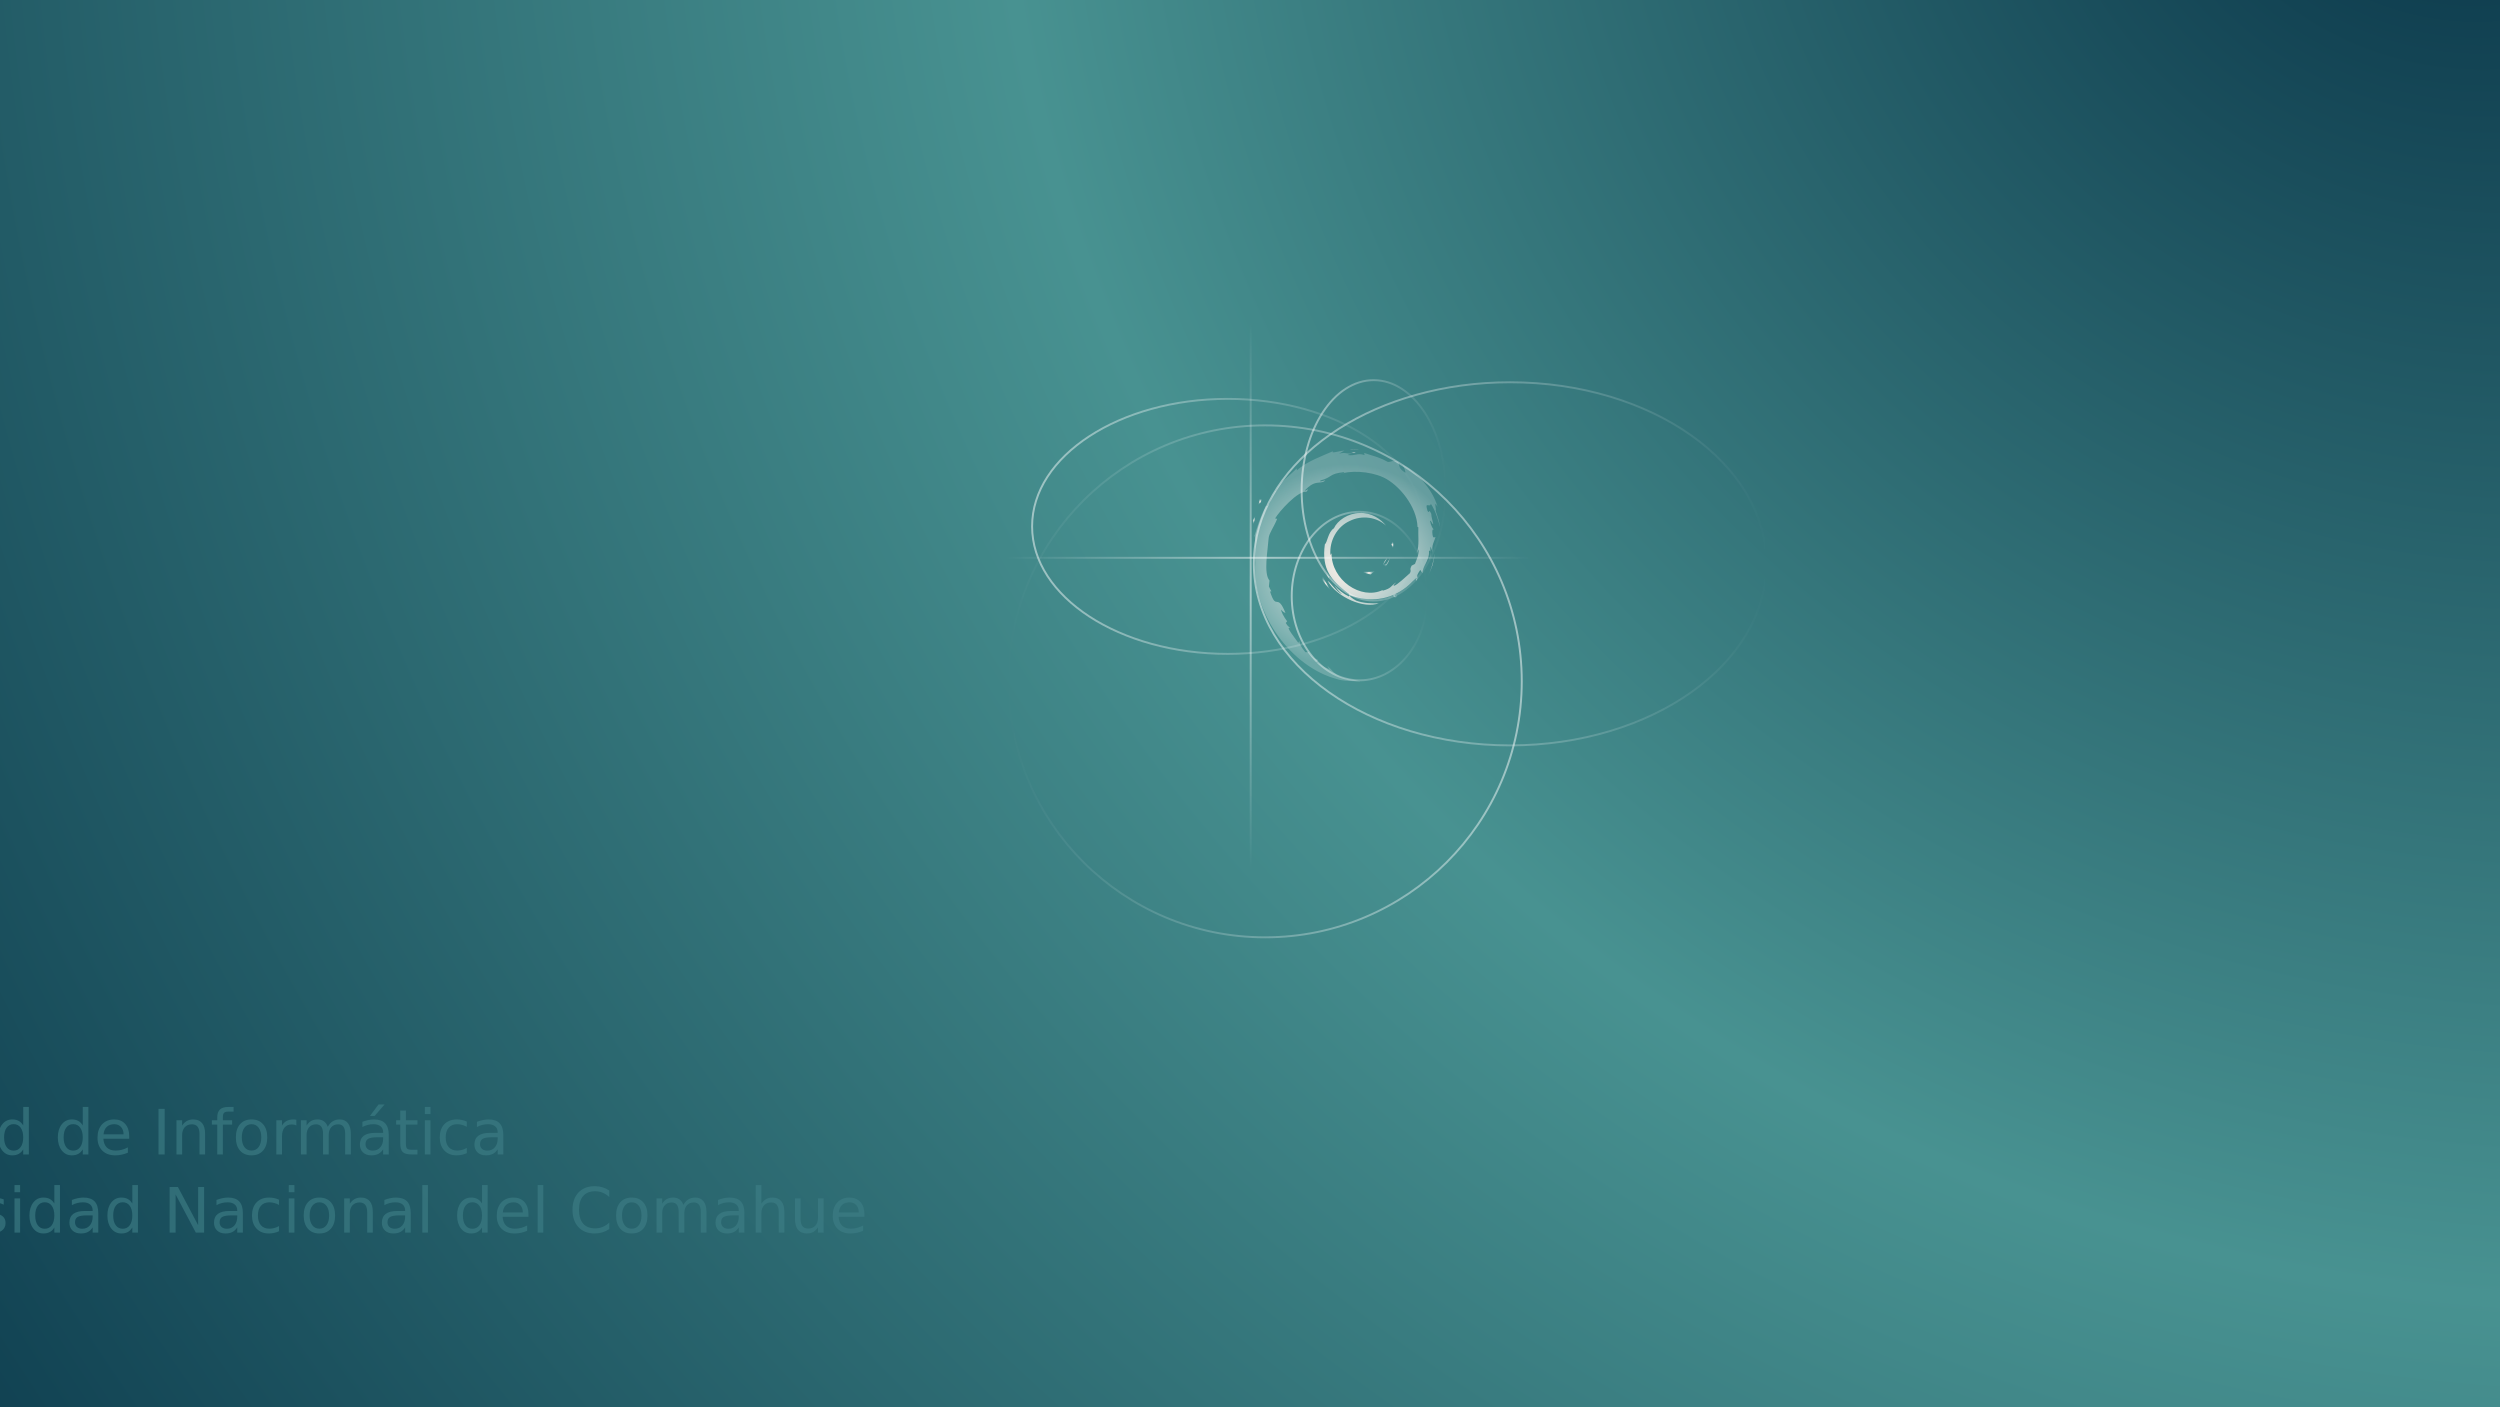
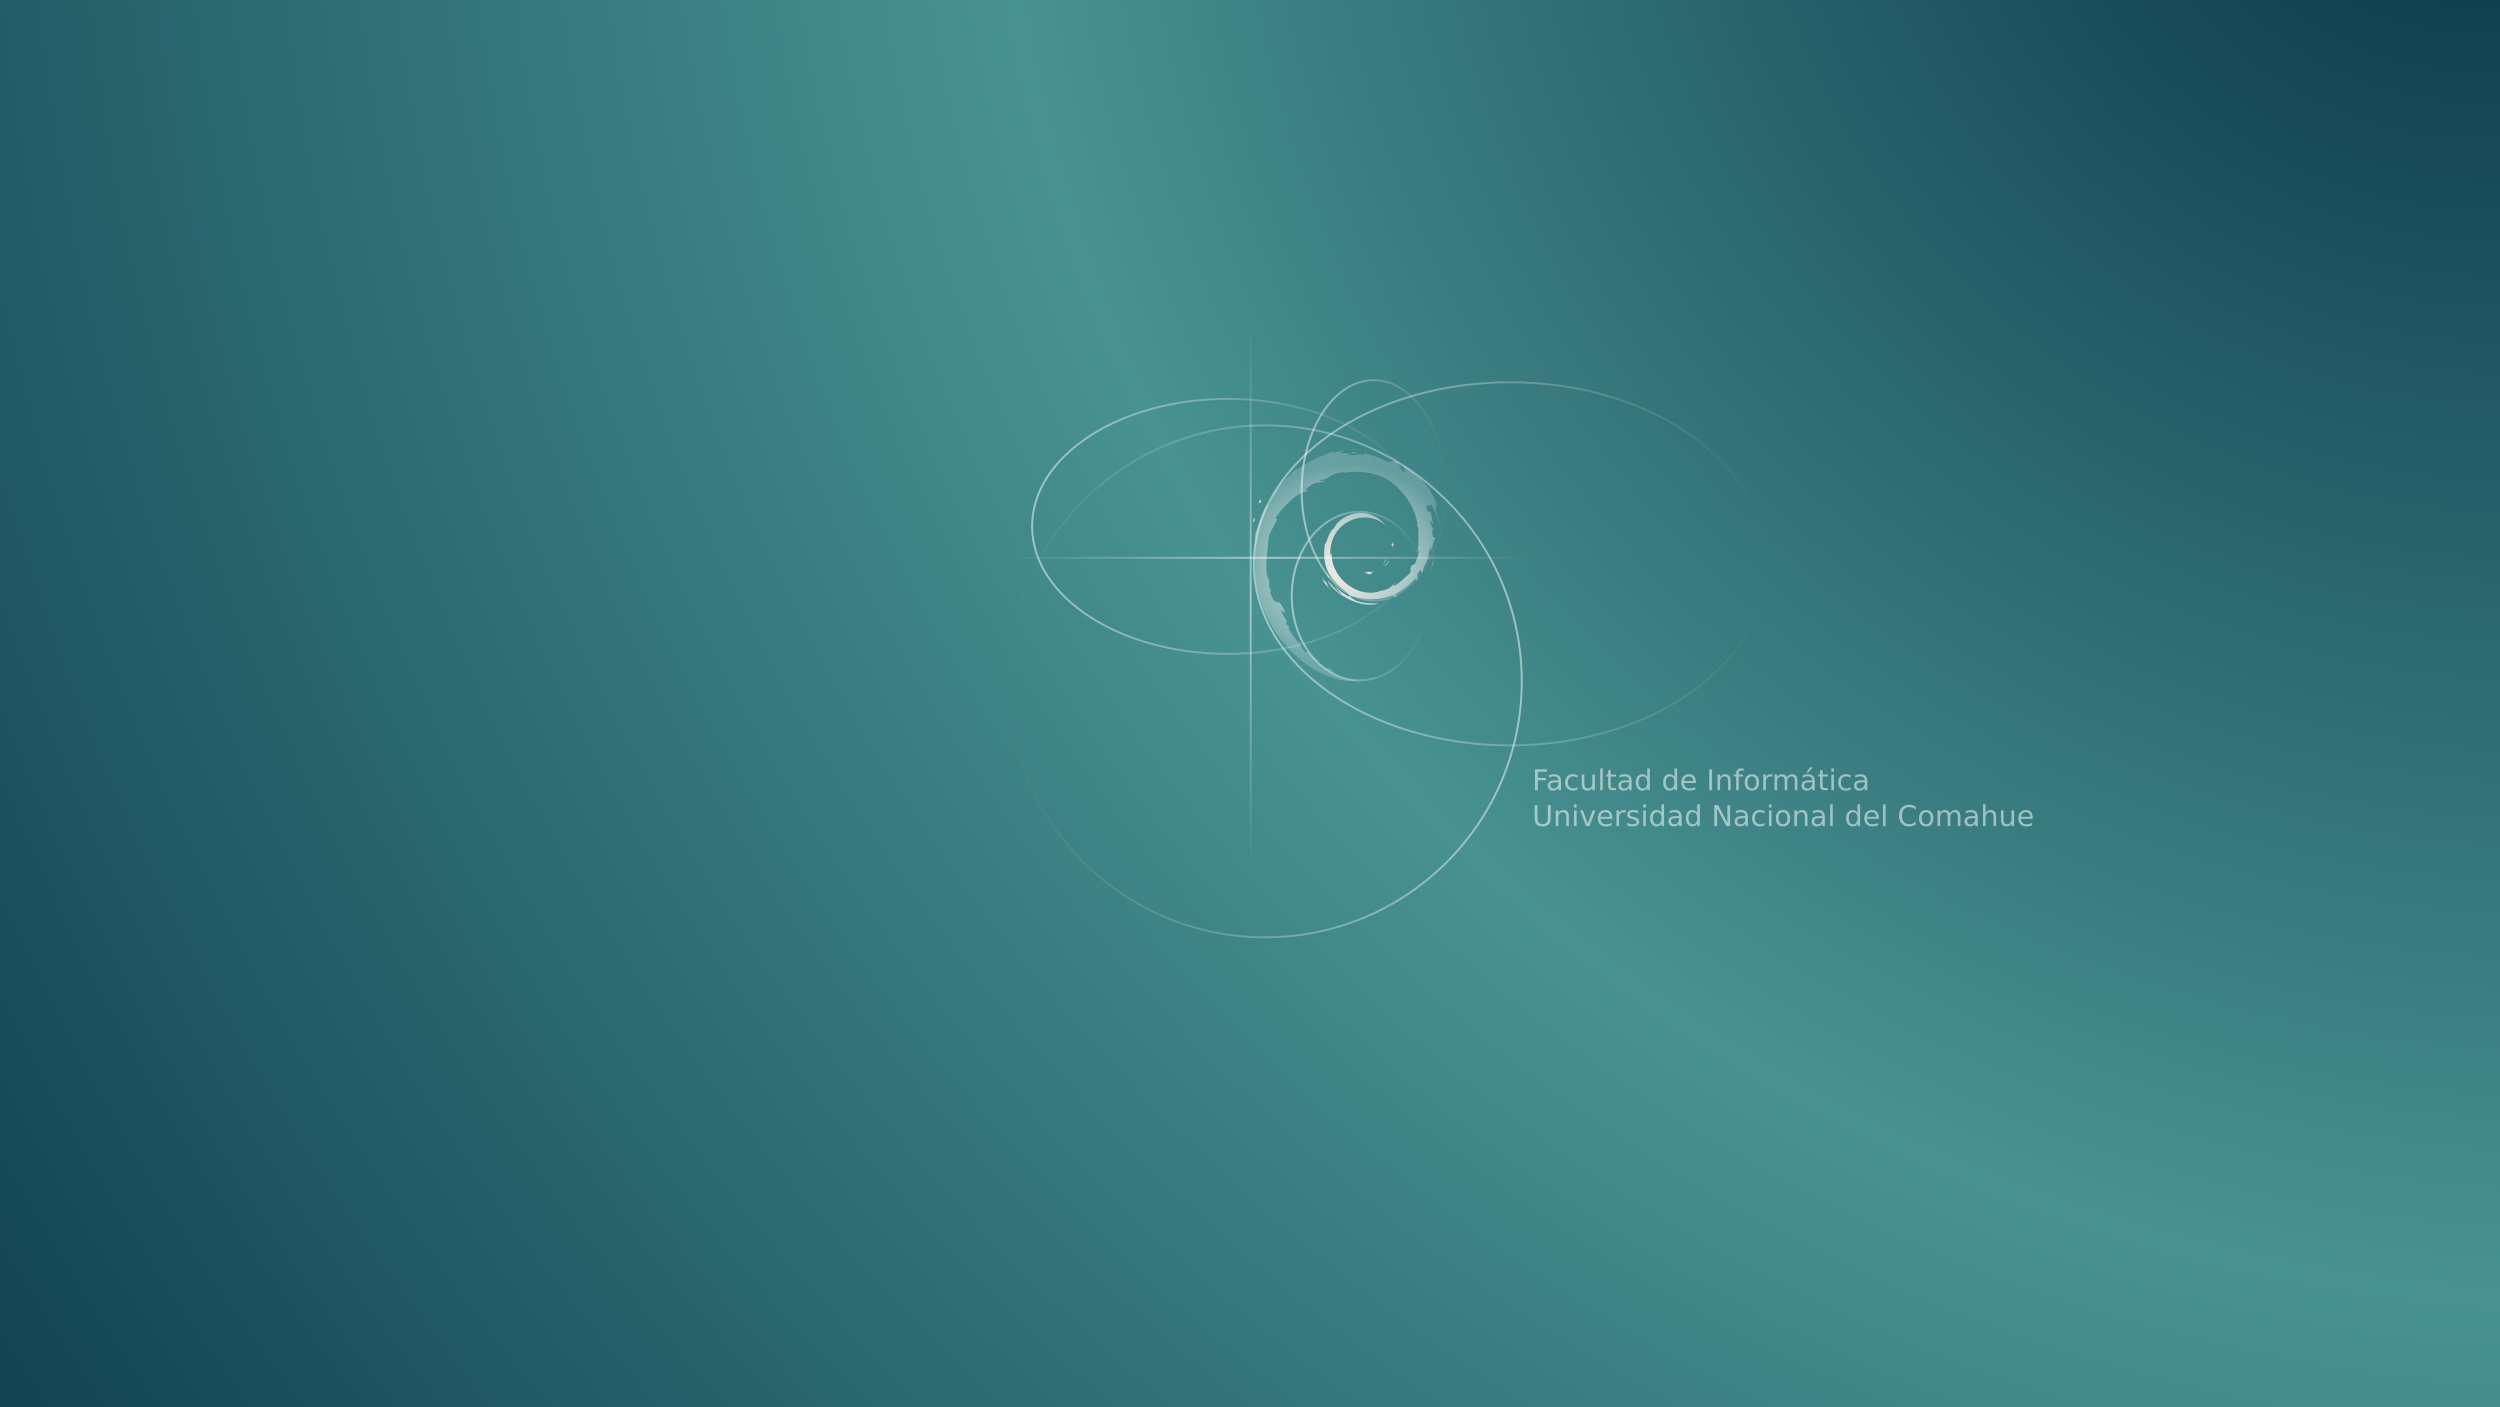
<svg xmlns="http://www.w3.org/2000/svg" version="1.1" id="Layer_1" x="0px" y="0px" width="1920px" height="1080px" viewBox="0 60 1920 1080" enable-background="new 0 60 1920 1080" xml:space="preserve">
  <defs id="defs165" />
  <g id="gradient">
    <radialGradient id="SVGID_1_" cx="2505.607" cy="-480.421" r="2425.513" fx="2252.729" fy="-466.745" gradientTransform="matrix(1.1643 0 0 1.1024 -741.5841 402.0192)" gradientUnits="userSpaceOnUse">
      <stop offset="0" style="stop-color:#073246" id="stop5" />
      <stop offset="0.441" style="stop-color:#489291" id="stop7" />
      <stop offset="0.989" style="stop-color:#063246" id="stop9" />
    </radialGradient>
    <rect x="-282" y="-292.776" fill="url(#SVGID_1_)" width="2731.465" height="1496.775" id="rect11" />
  </g>
  <g id="logo">
    <g id="g14">
      <radialGradient id="SVGID_2_" cx="1364.471" cy="11.738" r="2.919" gradientTransform="matrix(1.0725 0 0 0.9931 -411.9814 488.2964)" gradientUnits="userSpaceOnUse">
        <stop offset="0" style="stop-color:#FFF1E9" id="stop17" />
        <stop offset="1" style="stop-color:#FFFFFF;stop-opacity:0.2" id="stop19" />
      </radialGradient>
      <path fill="url(#SVGID_2_)" d="M1048.302,499.081c-2.963,0.042,0.563,1.523,4.428,2.12c1.069-0.834,2.041-1.676,2.901-2.496    C1053.223,499.295,1050.772,499.306,1048.302,499.081" id="path21" />
      <radialGradient id="SVGID_3_" cx="1377.168" cy="2.926" r="3.304" gradientTransform="matrix(1.0725 0 0 0.9931 -411.9814 488.2964)" gradientUnits="userSpaceOnUse">
        <stop offset="0" style="stop-color:#FFF1E9" id="stop24" />
        <stop offset="1" style="stop-color:#FFFFFF;stop-opacity:0.2" id="stop26" />
      </radialGradient>
      <path fill="url(#SVGID_3_)" d="M1064.207,495.124c1.764-2.43,3.051-5.092,3.503-7.844c-0.396,1.96-1.462,3.655-2.465,5.441    c-5.539,3.48-0.523-2.066-0.004-4.177C1059.286,496.029,1064.421,493.033,1064.207,495.124" id="path28" />
      <radialGradient id="SVGID_4_" cx="1381.189" cy="-9.924" r="1.604" gradientTransform="matrix(1.0725 0 0 0.9931 -411.9814 488.2964)" gradientUnits="userSpaceOnUse">
        <stop offset="0" style="stop-color:#FFF1E9" id="stop31" />
        <stop offset="1" style="stop-color:#FFFFFF;stop-opacity:0.2" id="stop33" />
      </radialGradient>
      <path fill="url(#SVGID_4_)" d="M1070.079,479.875c0.354-5.326-1.052-3.644-1.526-1.607    C1069.104,478.552,1069.545,482.019,1070.079,479.875" id="path35" />
      <radialGradient id="SVGID_5_" cx="1353.102" cy="-81.349" r="1.457" gradientTransform="matrix(1.0725 0 0 0.9931 -411.9814 488.2964)" gradientUnits="userSpaceOnUse">
        <stop offset="0" style="stop-color:#FFF1E9" id="stop38" />
        <stop offset="1" style="stop-color:#FFFFFF;stop-opacity:0.2" id="stop40" />
      </radialGradient>
      <path fill="url(#SVGID_5_)" d="M1037.063,407.068c1.582,0.284,3.418,0.501,3.157,0.879    C1041.954,407.567,1042.346,407.22,1037.063,407.068" id="path42" />
      <radialGradient id="SVGID_6_" cx="1353.518" cy="-80.792" r="0.376" gradientTransform="matrix(1.0725 0 0 0.9931 -411.9814 488.2964)" gradientUnits="userSpaceOnUse">
        <stop offset="0" style="stop-color:#FFF1E9" id="stop45" />
        <stop offset="1" style="stop-color:#FFFFFF;stop-opacity:0.2" id="stop47" />
      </radialGradient>
      <path fill="url(#SVGID_6_)" d="M1040.223,407.947l-1.113,0.229l1.036-0.093L1040.223,407.947" id="path49" />
      <radialGradient id="SVGID_7_" cx="1348.965" cy="6.404" r="78.697" gradientTransform="matrix(1.0725 0 0 0.9931 -411.9814 488.2964)" gradientUnits="userSpaceOnUse">
        <stop offset="0" style="stop-color:#FFF1E9" id="stop52" />
        <stop offset="1" style="stop-color:#FFFFFF;stop-opacity:0.2" id="stop54" />
      </radialGradient>
      <path fill="url(#SVGID_7_)" d="M1089.538,481.894c0.176,4.784-1.401,7.105-2.824,11.214l-2.563,1.276    c-2.097,4.063,0.203,2.58-1.297,5.809c-3.271,2.907-9.931,9.09-12.062,9.652c-1.555-0.032,1.055-1.832,1.396-2.537    c-4.379,3.004-3.513,4.509-10.212,6.333l-0.194-0.436c-16.522,7.759-39.472-7.615-39.168-28.596c-0.181,1.333-0.5,1-0.868,1.539    c-0.854-10.793,4.995-21.634,14.853-26.06c9.646-4.769,20.951-2.812,27.86,3.615c-3.795-4.962-11.347-10.22-20.3-9.729    c-8.771,0.139-16.971,5.699-19.707,11.737c-4.494,2.824-5.016,10.883-6.974,12.356c-2.634,19.321,4.952,27.667,17.786,37.485    c2.021,1.359,0.573,1.563,0.846,2.6c-4.266-1.991-8.168-5.002-11.379-8.684c1.703,2.486,3.541,4.907,5.918,6.81    c-4.021-1.357-9.394-9.728-10.962-10.066c6.933,12.388,28.119,21.726,39.216,17.091c-5.133,0.191-11.655,0.104-17.426-2.021    c-2.421-1.244-5.717-3.821-5.125-4.306c15.143,5.646,30.782,4.276,43.885-6.206c3.332-2.592,6.976-6.999,8.024-7.06    c-1.583,2.376,0.271,1.141-0.944,3.242c3.321-5.346-1.443-2.176,3.432-9.231l1.803,2.475c-0.67-4.436,5.521-9.827,4.896-16.846    c1.42-2.147,1.584,2.31,0.075,7.247c2.093-5.478,0.554-6.356,1.089-10.875c0.582,1.516,1.344,3.131,1.732,4.732    c-1.362-5.291,1.398-8.913,2.081-11.989c-0.671-0.297-2.103,2.34-2.43-3.913c0.05-2.716,0.758-1.423,1.031-2.092    c-0.533-0.309-1.937-2.389-2.789-6.382c0.618-0.938,1.649,2.432,2.494,2.569c-0.541-3.175-1.475-5.595-1.512-8.03    c-2.457-5.128-0.867,0.682-2.864-2.202c-2.612-8.146,2.173-1.893,2.495-5.591c3.966,5.734,6.227,14.619,7.262,18.298    c-0.791-4.485-2.069-8.832-3.635-13.041c1.205,0.507-1.938-9.229,1.565-2.782c-3.742-13.748-16.019-26.593-27.315-32.619    c1.385,1.259,3.127,6.139,2.502,6.387c-5.618-3.338-4.631-6.891-5.434-8.301c-4.579-1.855-4.877,0.149-7.907,0.005    c-8.626-4.566-10.288-4.082-18.226-6.943l0.362,1.686c-5.718-1.9-6.658,0.721-12.834,0.006c-0.377-0.293,1.979-1.059,3.916-1.342    c-5.521,0.729-5.268-1.086-10.671,0.2c1.332-0.936,2.738-1.551,4.162-2.344c-4.507,0.271-10.757,2.617-8.825,0.486    c-7.352,3.271-20.4,7.867-27.726,14.722l-0.229-1.535c-3.356,4.021-14.636,12.009-15.532,17.217l-0.897,0.208    c-1.745,2.952-2.878,6.298-4.262,9.332c-2.284,3.886-3.349,1.497-3.022,2.104c-4.488,9.093-6.724,16.731-8.649,22.994    c1.373,2.051,0.033,12.339,0.551,20.573c-2.256,40.665,28.594,80.146,62.314,89.264c4.938,1.766,12.29,1.698,18.541,1.877    c-7.375-2.104-8.331-1.114-15.516-3.617c-5.184-2.433-6.318-5.217-9.989-8.396l1.454,2.563c-7.201-2.545-4.188-3.147-10.047-5    l1.553-2.021c-2.333-0.177-6.183-3.926-7.231-6.001l-2.552,0.103c-3.071-3.779-4.703-6.501-4.585-8.608l-0.823,1.465    c-0.935-1.602-11.288-14.17-5.917-11.243c-0.996-0.912-2.324-1.48-3.761-4.091l1.094-1.246c-2.584-3.319-4.757-7.572-4.592-8.989    c1.377,1.857,2.335,2.204,3.282,2.524c-6.526-16.163-6.893-0.891-11.837-16.452l1.049-0.083c-0.805-1.204-1.29-2.513-1.934-3.799    l0.452-4.527c-4.696-5.419-1.313-23.056-0.636-32.724c0.469-3.934,3.921-8.117,6.547-14.686l-1.6-0.272    c3.059-5.323,17.457-21.378,24.126-20.551c3.229-4.054-0.643-0.02-1.271-1.035c7.097-7.331,9.327-5.183,14.115-6.499    c5.164-3.062-4.435,1.192-1.981-1.167c8.929-2.278,6.326-5.176,17.972-6.331c1.229,0.698-2.85,1.077-3.873,1.981    c7.438-3.631,23.538-2.805,33.998,2.019c12.138,5.662,25.771,22.396,26.311,38.14l0.612,0.164    c-0.313,6.258,0.957,13.496-1.239,20.146L1089.538,481.894" id="path56" />
      <radialGradient id="SVGID_8_" cx="1333.809" cy="19.802" r="3.956" gradientTransform="matrix(1.0725 0 0 0.9931 -411.9814 488.2964)" gradientUnits="userSpaceOnUse">
        <stop offset="0" style="stop-color:#FFF1E9" id="stop59" />
        <stop offset="1" style="stop-color:#FFFFFF;stop-opacity:0.2" id="stop61" />
      </radialGradient>
      <path fill="url(#SVGID_8_)" d="M1015.956,503.142l-0.416,2.073c1.947,2.64,3.493,5.501,5.979,7.563    C1019.729,509.297,1018.402,507.854,1015.956,503.142" id="path63" />
      <radialGradient id="SVGID_9_" cx="1335.046" cy="14.168" r="2.566" gradientTransform="matrix(1.0725 0 0 0.9931 -411.9814 488.2964)" gradientUnits="userSpaceOnUse">
        <stop offset="0" style="stop-color:#FFF1E9" id="stop66" />
        <stop offset="1" style="stop-color:#FFFFFF;stop-opacity:0.2" id="stop68" />
      </radialGradient>
      <path fill="url(#SVGID_9_)" d="M1020.56,502.964c-1.026-1.14-1.641-2.51-2.32-3.875c0.649,2.396,1.988,4.459,3.233,6.556    L1020.56,502.964" id="path70" />
      <radialGradient id="SVGID_10_" cx="1409.055" cy="5.801" r="6.512" gradientTransform="matrix(1.0725 0 0 0.9931 -411.9814 488.2964)" gradientUnits="userSpaceOnUse">
        <stop offset="0" style="stop-color:#FFF1E9" id="stop73" />
        <stop offset="1" style="stop-color:#FFFFFF;stop-opacity:0.2" id="stop75" />
      </radialGradient>
      <path fill="url(#SVGID_10_)" d="M1102.03,485.286l-0.438,1.092c-0.796,5.657-2.52,11.259-5.162,16.449    C1099.351,497.348,1101.239,491.354,1102.03,485.286" id="path77" />
      <radialGradient id="SVGID_11_" cx="1354.365" cy="-83.664" r="2.737" gradientTransform="matrix(1.0725 0 0 0.9931 -411.9814 488.2964)" gradientUnits="userSpaceOnUse">
        <stop offset="0" style="stop-color:#FFF1E9" id="stop80" />
        <stop offset="1" style="stop-color:#FFFFFF;stop-opacity:0.2" id="stop82" />
      </radialGradient>
      <path fill="url(#SVGID_11_)" d="M1037.651,405.65c2.001-0.73,4.924-0.402,7.049-0.884c-2.771,0.229-5.526,0.37-8.25,0.721    L1037.651,405.65" id="path84" />
      <radialGradient id="SVGID_12_" cx="1286.284" cy="-43.358" r="1.832" gradientTransform="matrix(1.0725 0 0 0.9931 -411.9814 488.2964)" gradientUnits="userSpaceOnUse">
        <stop offset="0" style="stop-color:#FFF1E9" id="stop87" />
        <stop offset="1" style="stop-color:#FFFFFF;stop-opacity:0.2" id="stop89" />
      </radialGradient>
      <path fill="url(#SVGID_12_)" d="M967.308,442.987c0.462,4.268-3.216,5.922,0.815,3.108    C970.281,441.237,967.277,444.756,967.308,442.987" id="path91" />
      <radialGradient id="SVGID_13_" cx="1282.246" cy="-28.863" r="2.268" gradientTransform="matrix(1.0725 0 0 0.9931 -411.9814 488.2964)" gradientUnits="userSpaceOnUse">
        <stop offset="0" style="stop-color:#FFF1E9" id="stop94" />
        <stop offset="1" style="stop-color:#FFFFFF;stop-opacity:0.2" id="stop96" />
      </radialGradient>
      <path fill="url(#SVGID_13_)" d="M962.572,462.732c0.928-2.845,1.096-4.553,1.448-6.199    C961.458,459.808,962.841,460.507,962.572,462.732" id="path98" />
    </g>
  </g>
  <g id="ray">
    <linearGradient id="SVGID_14_" gradientUnits="userSpaceOnUse" x1="1208.952" y1="6.985" x2="1604.078" y2="6.985" gradientTransform="matrix(1 0 0 1 -246.7598 486.0391)">
      <stop offset="0" style="stop-color:#FFFFFF;stop-opacity:0.5" id="stop102" />
      <stop offset="1" style="stop-color:#FFFFFF;stop-opacity:0" id="stop104" />
    </linearGradient>
    <path fill="none" stroke="url(#SVGID_14_)" stroke-width="1.5" stroke-miterlimit="10" d="M1356.568,493.023   c0,77.011-88.115,139.441-196.813,139.441s-196.813-62.433-196.813-139.441c0-5.205,0.4-10.342,1.187-15.398   c10.817-69.765,94.274-124.043,195.626-124.041C1268.453,353.584,1356.568,416.012,1356.568,493.023z" id="path106" />
    <linearGradient id="SVGID_15_" gradientUnits="userSpaceOnUse" x1="1245.677" y1="-49.46" x2="1357.843" y2="-49.46" gradientTransform="matrix(1 0 0 1 -246.7598 486.0391)">
      <stop offset="0" style="stop-color:#FFFFFF;stop-opacity:0.5" id="stop109" />
      <stop offset="1" style="stop-color:#FFFFFF;stop-opacity:0" id="stop111" />
    </linearGradient>
    <ellipse fill="none" stroke="url(#SVGID_15_)" stroke-width="1.5" stroke-miterlimit="10" cx="1055" cy="436.579" rx="55.333" ry="84.621" id="ellipse113" />
    <linearGradient id="SVGID_16_" gradientUnits="userSpaceOnUse" x1="1038.663" y1="-21.778" x2="1340.571" y2="-21.778" gradientTransform="matrix(1 0 0 1 -246.7598 486.0391)">
      <stop offset="0" style="stop-color:#FFFFFF;stop-opacity:0.5" id="stop116" />
      <stop offset="1" style="stop-color:#FFFFFF;stop-opacity:0" id="stop118" />
    </linearGradient>
    <ellipse fill="none" stroke="url(#SVGID_16_)" stroke-width="1.5" stroke-miterlimit="10" cx="942.857" cy="464.261" rx="150.204" ry="97.925" id="ellipse120" />
    <linearGradient id="SVGID_17_" gradientUnits="userSpaceOnUse" x1="1316.873" y1="31.436" x2="1320.091" y2="31.436" gradientTransform="matrix(1 0 0 1 -246.7598 486.0391)">
      <stop offset="0" style="stop-color:#FFFFFF;stop-opacity:0.5" id="stop123" />
      <stop offset="1" style="stop-color:#FFFFFF;stop-opacity:0" id="stop125" />
    </linearGradient>
    <ellipse fill="none" stroke="url(#SVGID_17_)" stroke-miterlimit="10" cx="1071.722" cy="517.475" rx="1.109" ry="0.784" id="ellipse127" />
    <linearGradient id="SVGID_18_" gradientUnits="userSpaceOnUse" x1="1020.485" y1="97.241" x2="1416.216" y2="97.241" gradientTransform="matrix(1 0 0 1 -246.7598 486.0391)">
      <stop offset="0" style="stop-color:#FFFFFF;stop-opacity:0" id="stop130" />
      <stop offset="1" style="stop-color:#FFFFFF;stop-opacity:0.5" id="stop132" />
    </linearGradient>
    <ellipse fill="none" stroke="url(#SVGID_18_)" stroke-width="1.5" stroke-miterlimit="10" cx="971.591" cy="583.28" rx="197.115" ry="196.589" id="ellipse134" />
    <radialGradient id="SVGID_19_" cx="1207.295" cy="31.435" r="210.44" gradientTransform="matrix(1 0 0 1 -246.7598 486.0391)" gradientUnits="userSpaceOnUse">
      <stop offset="0" style="stop-color:#FFFFFF;stop-opacity:0.5" id="stop137" />
      <stop offset="1" style="stop-color:#FFFFFF;stop-opacity:0" id="stop139" />
    </radialGradient>
    <line fill="none" stroke="url(#SVGID_19_)" stroke-width="1.5" stroke-miterlimit="10" x1="960.535" y1="219.868" x2="960.535" y2="815.08" id="line141" />
    <radialGradient id="SVGID_20_" cx="1220.836" cy="2.357" r="201.688" gradientTransform="matrix(1 0 0 1 -246.7598 486.0391)" gradientUnits="userSpaceOnUse">
      <stop offset="0" style="stop-color:#FFFFFF;stop-opacity:0.5" id="stop144" />
      <stop offset="1" style="stop-color:#FFFFFF;stop-opacity:0" id="stop146" />
    </radialGradient>
    <line fill="none" stroke="url(#SVGID_20_)" stroke-width="1.5" stroke-miterlimit="10" x1="688.849" y1="488.396" x2="1259.305" y2="488.396" id="line148" />
    <linearGradient id="SVGID_21_" gradientUnits="userSpaceOnUse" x1="385.054" y1="-808.237" x2="580.623" y2="-808.237" gradientTransform="matrix(0.5366 0 0 0.4054 785.023 845.4514)">
      <stop offset="0" style="stop-color:#FFFFFF;stop-opacity:0.5" id="stop151" />
      <stop offset="1" style="stop-color:#FFFFFF;stop-opacity:0" id="stop153" />
    </linearGradient>
    <ellipse fill="none" stroke="url(#SVGID_21_)" stroke-width="1.5" stroke-miterlimit="10" cx="1044.114" cy="517.792" rx="52.068" ry="64.708" id="ellipse155" />
  </g>
  <g id="lines" display="none">
    <g id="guides" display="inline">
      <line fill="none" stroke="#000000" stroke-miterlimit="10" x1="960" y1="-27" x2="960" y2="1219" id="line159" />
      <line fill="none" stroke="#000000" stroke-miterlimit="10" x1="0" y1="540" x2="1920" y2="540" id="line161" />
    </g>
  </g>
-   <text xml:space="preserve" style="font-size:48px;font-style:normal;font-weight:normal;line-height:125%;letter-spacing:0px;word-spacing:0px;fill:#2d85ad;fill-opacity:0.78;stroke:none;font-family:Bitstream Vera Sans" x="-193.381" y="891.223" id="text3144" transform="translate(0,60)">
-     <tspan id="tspan3146" x="-193.381" y="891.223" />
-   </text>
-   <text xml:space="preserve" style="font-size:48px;font-style:normal;font-weight:normal;line-height:125%;letter-spacing:0px;word-spacing:0px;fill:#3e7e87;fill-opacity:0.633;stroke:none;font-family:Bitstream Vera Sans" x="-174.964" y="886.619" id="text3916" transform="translate(0,60)">
-     <tspan id="tspan3918" x="-174.964" y="886.619">Facultad de Informática</tspan>
-     <tspan x="-174.964" y="946.619" id="tspan3920">Universidad Nacional del Comahue</tspan>
+   <text xml:space="preserve" style="font-size:22px;font-style:normal;font-variant:normal;font-weight:normal;font-stretch:normal;text-align:start;line-height:125%;letter-spacing:0px;word-spacing:0px;writing-mode:lr-tb;text-anchor:start;fill:#ffffff;fill-opacity:0.518;stroke:none;font-family:Bitstream Vera Sans;-inkscape-font-specification:Bitstream Vera Sans" x="1176.721" y="666.892" id="text3918">
+     <tspan id="tspan3920" x="1176.721" y="666.892">Facultad de Informática</tspan>
+     <tspan x="1176.721" y="694.392" id="tspan3922">Universidad Nacional del Comahue</tspan>
  </text>
</svg>
